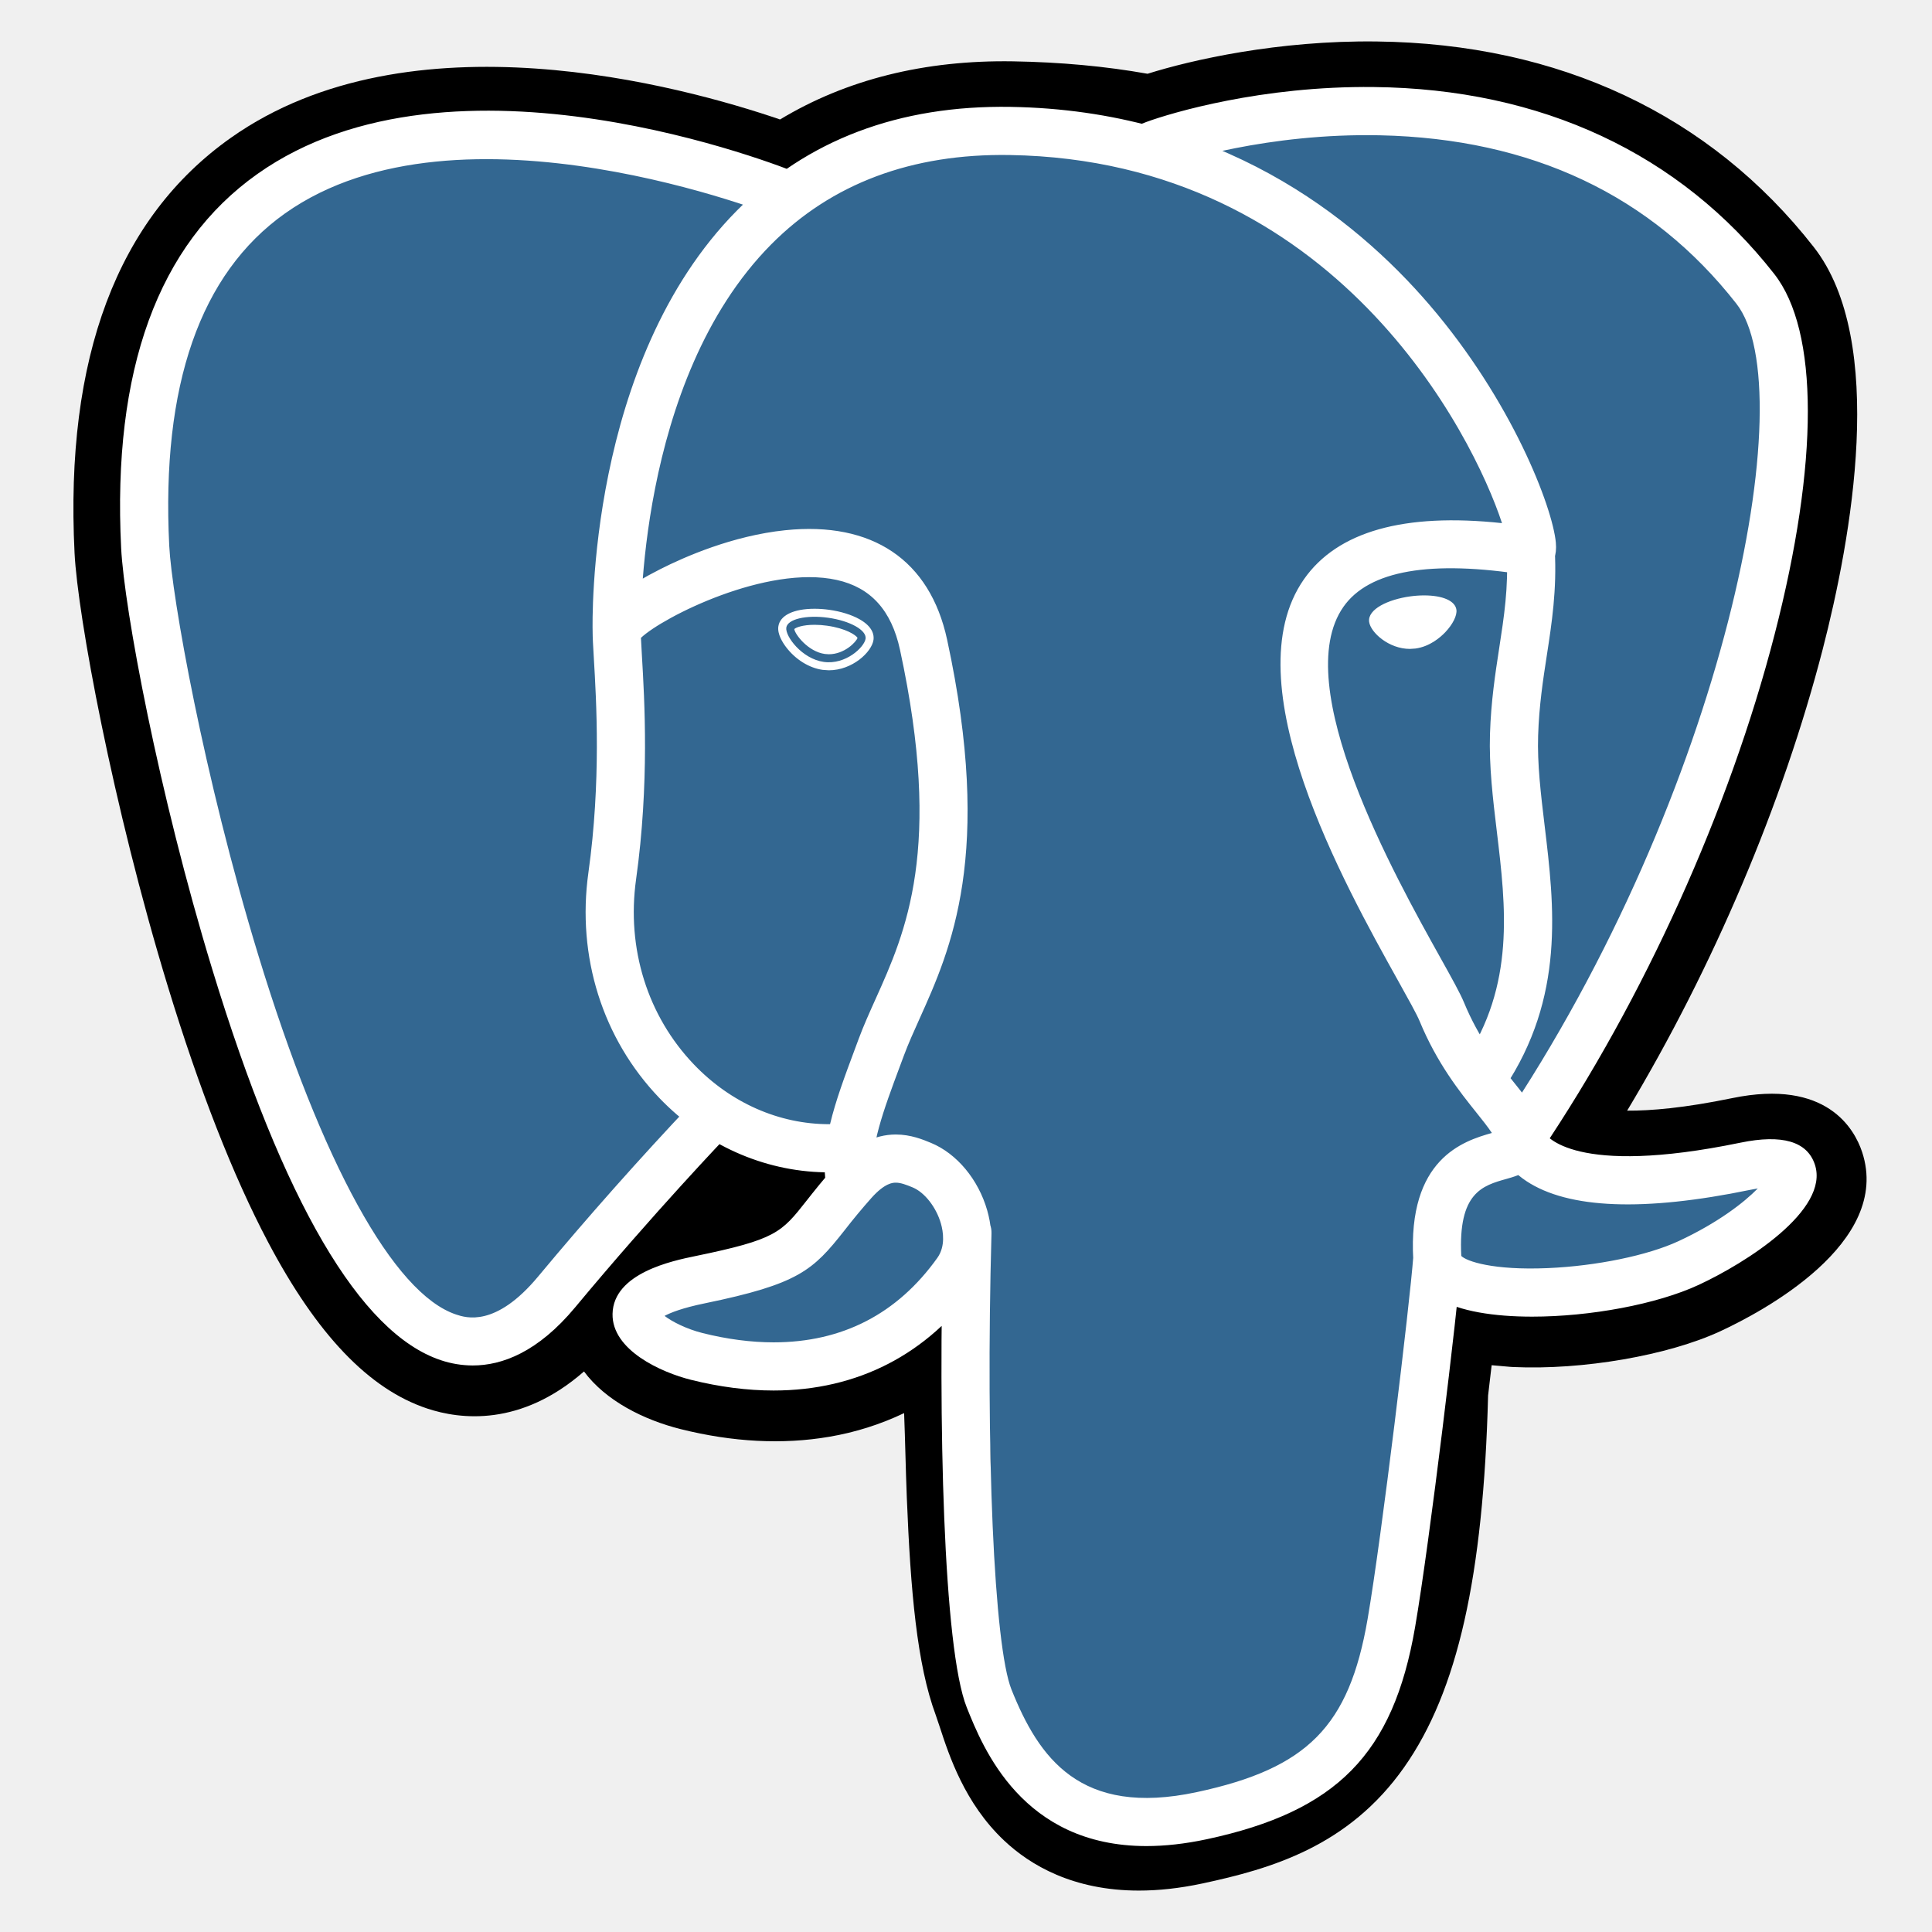
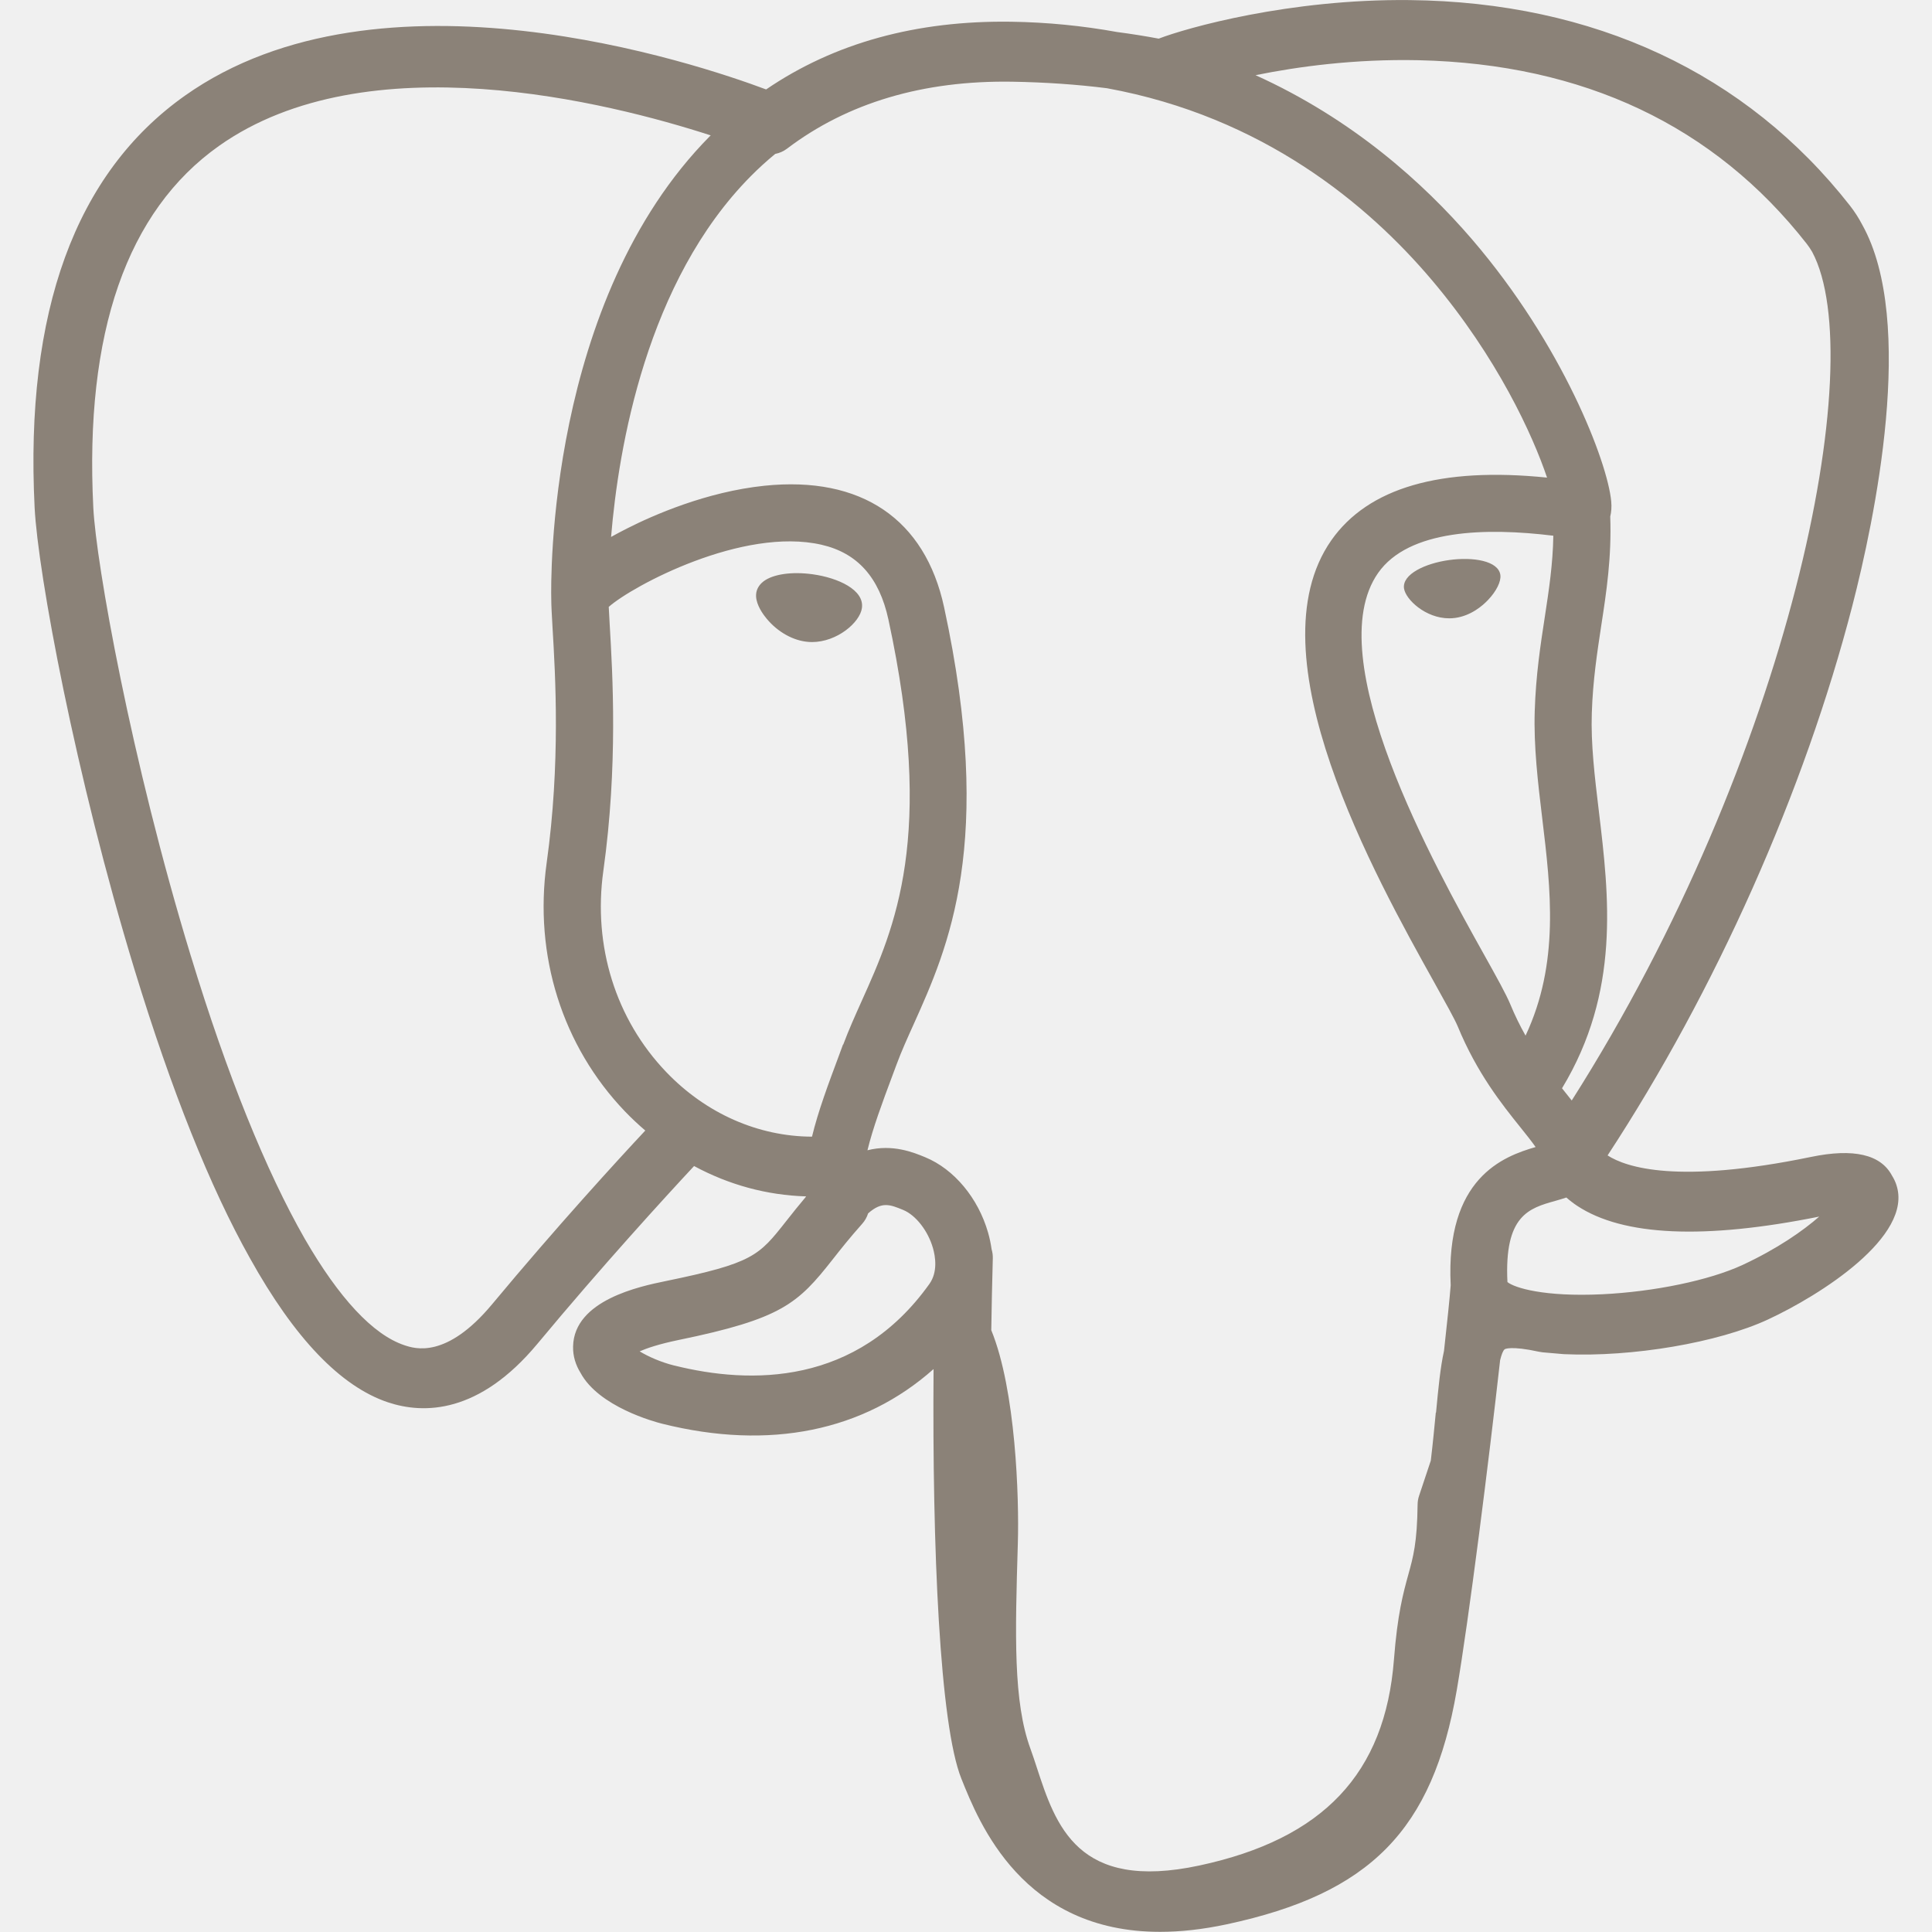
- <svg xmlns="http://www.w3.org/2000/svg" viewBox="0 0 128 128">
-   <path d="M93.809 92.112c.785-6.533.55-7.492 5.416-6.433l1.235.108c3.742.17 8.637-.602 11.513-1.938 6.191-2.873 9.861-7.668 3.758-6.409-13.924 2.873-14.881-1.842-14.881-1.842 14.703-21.815 20.849-49.508 15.543-56.287-14.47-18.489-39.517-9.746-39.936-9.52l-.134.025c-2.751-.571-5.83-.912-9.289-.968-6.301-.104-11.082 1.652-14.709 4.402 0 0-44.683-18.409-42.604 23.151.442 8.841 12.672 66.898 27.26 49.362 5.332-6.412 10.484-11.834 10.484-11.834 2.558 1.699 5.622 2.567 8.834 2.255l.249-.212c-.078.796-.044 1.575.099 2.497-3.757 4.199-2.653 4.936-10.166 6.482-7.602 1.566-3.136 4.355-.221 5.084 3.535.884 11.712 2.136 17.238-5.598l-.22.882c1.474 1.18 1.375 8.477 1.583 13.69.209 5.214.558 10.079 1.621 12.948 1.063 2.868 2.317 10.256 12.191 8.14 8.252-1.764 14.561-4.309 15.136-27.985" />
-   <path d="M75.458 125.256c-4.367 0-7.211-1.689-8.938-3.32-2.607-2.46-3.641-5.629-4.259-7.522l-.267-.79c-1.244-3.358-1.666-8.193-1.916-14.419-.038-.935-.064-1.898-.093-2.919-.021-.747-.047-1.684-.085-2.664a18.8 18.8 0 01-4.962 1.568c-3.079.526-6.389.356-9.84-.507-2.435-.609-4.965-1.871-6.407-3.82-4.203 3.681-8.212 3.182-10.396 2.453-3.853-1.285-7.301-4.896-10.542-11.037-2.309-4.375-4.542-10.075-6.638-16.943-3.65-11.96-5.969-24.557-6.175-28.693C4.292 23.698 7.777 14.44 15.296 9.129 27.157.751 45.128 5.678 51.68 7.915c4.402-2.653 9.581-3.944 15.433-3.851 3.143.051 6.136.327 8.916.823 2.9-.912 8.628-2.221 15.185-2.139 12.081.144 22.092 4.852 28.949 13.615 4.894 6.252 2.474 19.381.597 26.651-2.642 10.226-7.271 21.102-12.957 30.57 1.544.011 3.781-.174 6.961-.831 6.274-1.295 8.109 2.069 8.607 3.575 1.995 6.042-6.677 10.608-9.382 11.864-3.466 1.609-9.117 2.589-13.745 2.377l-.202-.013-1.216-.107-.12 1.014-.116.991c-.311 11.999-2.025 19.598-5.552 24.619-3.697 5.264-8.835 6.739-13.361 7.709-1.544.33-2.947.474-4.219.474zm-9.19-43.671c2.819 2.256 3.066 6.501 3.287 14.434.028.99.054 1.927.089 2.802.106 2.65.355 8.855 1.327 11.477.137.371.26.747.39 1.146 1.083 3.316 1.626 4.979 6.309 3.978 3.931-.843 5.952-1.599 7.534-3.851 2.299-3.274 3.585-9.86 3.821-19.575l4.783.116-4.75-.57.14-1.186c.455-3.91.783-6.734 3.396-8.602 2.097-1.498 4.486-1.353 6.389-1.01-2.091-1.58-2.669-3.433-2.823-4.193l-.399-1.965 1.121-1.663c6.457-9.58 11.781-21.354 14.609-32.304 2.906-11.251 2.02-17.226 1.134-18.356-11.729-14.987-32.068-8.799-34.192-8.097l-.359.194-1.8.335-.922-.191c-2.542-.528-5.366-.82-8.393-.869-4.756-.08-8.593 1.044-11.739 3.431l-2.183 1.655-2.533-1.043c-5.412-2.213-21.308-6.662-29.696-.721-4.656 3.298-6.777 9.76-6.305 19.207.156 3.119 2.275 14.926 5.771 26.377 4.831 15.825 9.221 21.082 11.054 21.693.32.108 1.15-.537 1.976-1.529a270.708 270.708 0 0110.694-12.07l2.77-2.915 3.349 2.225c1.35.897 2.839 1.406 4.368 1.502l7.987-6.812-1.157 11.808c-.026.265-.039.626.065 1.296l.348 2.238-1.51 1.688-.174.196 4.388 2.025 1.836-2.301z" />
-   <path fill="#336791" d="M115.731 77.44c-13.925 2.873-14.882-1.842-14.882-1.842 14.703-21.816 20.849-49.51 15.545-56.287C101.924.823 76.875 9.566 76.457 9.793l-.135.024c-2.751-.571-5.83-.911-9.291-.967-6.301-.103-11.08 1.652-14.707 4.402 0 0-44.684-18.408-42.606 23.151.442 8.842 12.672 66.899 27.26 49.363 5.332-6.412 10.483-11.834 10.483-11.834 2.559 1.699 5.622 2.567 8.833 2.255l.25-.212c-.078.796-.042 1.575.1 2.497-3.758 4.199-2.654 4.936-10.167 6.482-7.602 1.566-3.136 4.355-.22 5.084 3.534.884 11.712 2.136 17.237-5.598l-.221.882c1.473 1.18 2.507 7.672 2.334 13.557-.174 5.885-.29 9.926.871 13.082 1.16 3.156 2.316 10.256 12.192 8.14 8.252-1.768 12.528-6.351 13.124-13.995.422-5.435 1.377-4.631 1.438-9.49l.767-2.3c.884-7.367.14-9.743 5.225-8.638l1.235.108c3.742.17 8.639-.602 11.514-1.938 6.19-2.871 9.861-7.667 3.758-6.408z" />
-   <path fill="#fff" d="M75.957 122.307c-8.232 0-10.84-6.519-11.907-9.185-1.562-3.907-1.899-19.069-1.551-31.503a1.59 1.59 0 011.64-1.55 1.594 1.594 0 011.55 1.639c-.401 14.341.168 27.337 1.324 30.229 1.804 4.509 4.54 8.453 12.275 6.796 7.343-1.575 10.093-4.359 11.318-11.46.94-5.449 2.799-20.951 3.028-24.01a1.593 1.593 0 011.71-1.472 1.597 1.597 0 011.472 1.71c-.239 3.185-2.089 18.657-3.065 24.315-1.446 8.387-5.185 12.191-13.794 14.037-1.463.313-2.792.453-4 .454zM31.321 90.466a6.71 6.71 0 01-2.116-.35c-5.347-1.784-10.44-10.492-15.138-25.885-3.576-11.717-5.842-23.947-6.041-27.922-.589-11.784 2.445-20.121 9.02-24.778 13.007-9.216 34.888-.44 35.813-.062a1.596 1.596 0 01-1.207 2.955c-.211-.086-21.193-8.492-32.768-.285-5.622 3.986-8.203 11.392-7.672 22.011.167 3.349 2.284 15.285 5.906 27.149 4.194 13.742 8.967 22.413 13.096 23.79.648.216 2.62.873 5.439-2.517A245.272 245.272 0 0145.88 73.046a1.596 1.596 0 012.304 2.208c-.048.05-4.847 5.067-10.077 11.359-2.477 2.979-4.851 3.853-6.786 3.853zm69.429-13.445a1.596 1.596 0 01-1.322-2.487c14.863-22.055 20.08-48.704 15.612-54.414-5.624-7.186-13.565-10.939-23.604-11.156-7.433-.16-13.341 1.738-14.307 2.069l-.243.099c-.971.305-1.716-.227-1.997-.849a1.6 1.6 0 01.631-2.025c.046-.027.192-.089.429-.176l-.021.006.021-.007c1.641-.601 7.639-2.4 15.068-2.315 11.108.118 20.284 4.401 26.534 12.388 2.957 3.779 2.964 12.485.019 23.887-3.002 11.625-8.651 24.118-15.497 34.277-.306.457-.81.703-1.323.703zm.76 10.21c-2.538 0-4.813-.358-6.175-1.174-1.4-.839-1.667-1.979-1.702-2.584-.382-6.71 3.32-7.878 5.208-8.411-.263-.398-.637-.866-1.024-1.349-1.101-1.376-2.609-3.26-3.771-6.078-.182-.44-.752-1.463-1.412-2.648-3.579-6.418-11.026-19.773-6.242-26.612 2.214-3.165 6.623-4.411 13.119-3.716C97.6 28.837 88.5 10.625 66.907 10.271c-6.494-.108-11.82 1.889-15.822 5.93-8.96 9.049-8.636 25.422-8.631 25.586a1.595 1.595 0 11-3.19.084c-.02-.727-.354-17.909 9.554-27.916C53.455 9.272 59.559 6.96 66.96 7.081c13.814.227 22.706 7.25 27.732 13.101 5.479 6.377 8.165 13.411 8.386 15.759.165 1.746-1.088 2.095-1.341 2.147l-.576.013c-6.375-1.021-10.465-.312-12.156 2.104-3.639 5.201 3.406 17.834 6.414 23.229.768 1.376 1.322 2.371 1.576 2.985.988 2.396 2.277 4.006 3.312 5.3.911 1.138 1.7 2.125 1.982 3.283.131.23 1.99 2.98 13.021.703 2.765-.57 4.423-.083 4.93 1.45.997 3.015-4.597 6.532-7.694 7.97-2.775 1.29-7.204 2.106-11.036 2.106zm-4.696-4.021c.35.353 2.101.962 5.727.806 3.224-.138 6.624-.839 8.664-1.786 2.609-1.212 4.351-2.567 5.253-3.492l-.5.092c-7.053 1.456-12.042 1.262-14.828-.577a6.162 6.162 0 01-.54-.401c-.302.119-.581.197-.78.253-1.58.443-3.214.902-2.996 5.105zm-45.562 8.915c-1.752 0-3.596-.239-5.479-.71-1.951-.488-5.24-1.957-5.19-4.37.057-2.707 3.994-3.519 5.476-3.824 5.354-1.103 5.703-1.545 7.376-3.67.488-.619 1.095-1.39 1.923-2.314 1.229-1.376 2.572-2.073 3.992-2.073.989 0 1.8.335 2.336.558 1.708.708 3.133 2.42 3.719 4.467.529 1.847.276 3.625-.71 5.006-3.237 4.533-7.886 6.93-13.443 6.93zm-7.222-4.943c.481.372 1.445.869 2.518 1.137 1.631.408 3.213.615 4.705.615 4.546 0 8.196-1.882 10.847-5.594.553-.774.387-1.757.239-2.274-.31-1.083-1.08-2.068-1.873-2.397-.43-.178-.787-.314-1.115-.314-.176 0-.712 0-1.614 1.009a41.146 41.146 0 00-1.794 2.162c-2.084 2.646-3.039 3.544-9.239 4.821-1.513.31-2.289.626-2.674.835zm12.269-7.36a1.596 1.596 0 01-1.575-1.354 8.218 8.218 0 01-.08-.799c-4.064-.076-7.985-1.82-10.962-4.926-3.764-3.927-5.477-9.368-4.699-14.927.845-6.037.529-11.366.359-14.229-.047-.796-.081-1.371-.079-1.769.003-.505.013-1.844 4.489-4.113 1.592-.807 4.784-2.215 8.271-2.576 5.777-.597 9.585 1.976 10.725 7.246 3.077 14.228.244 20.521-1.825 25.117-.385.856-.749 1.664-1.04 2.447l-.257.69c-1.093 2.931-2.038 5.463-1.748 7.354a1.595 1.595 0 01-1.335 1.819l-.244.02zM42.464 42.26l.062 1.139c.176 2.974.504 8.508-.384 14.86-.641 4.585.759 9.06 3.843 12.276 2.437 2.542 5.644 3.945 8.94 3.945h.068c.369-1.555.982-3.197 1.642-4.966l.255-.686c.329-.884.714-1.74 1.122-2.646 1.991-4.424 4.47-9.931 1.615-23.132-.565-2.615-1.936-4.128-4.189-4.627-4.628-1.022-11.525 2.459-12.974 3.837zm9.63-.677c-.08.564 1.033 2.07 2.485 2.271 1.449.203 2.689-.975 2.768-1.539.079-.564-1.033-1.186-2.485-1.388-1.451-.202-2.691.092-2.768.656zm2.818 2.826l-.407-.028c-.9-.125-1.81-.692-2.433-1.518-.219-.29-.576-.852-.505-1.354.101-.736.999-1.177 2.4-1.177.313 0 .639.023.967.069.766.106 1.477.327 2.002.62.91.508.977 1.075.936 1.368-.112.813-1.405 2.02-2.96 2.02zm-2.289-2.732c.045.348.907 1.496 2.029 1.651l.261.018c1.036 0 1.81-.815 1.901-1.082-.096-.182-.762-.634-2.025-.81a5.823 5.823 0 00-.821-.059c-.812 0-1.243.183-1.345.282zm43.605-1.245c.079.564-1.033 2.07-2.484 2.272-1.45.202-2.691-.975-2.771-1.539-.076-.564 1.036-1.187 2.486-1.388 1.45-.203 2.689.092 2.769.655zm-2.819 2.56c-1.396 0-2.601-1.086-2.7-1.791-.115-.846 1.278-1.489 2.712-1.688.316-.044.629-.066.93-.066 1.238 0 2.058.363 2.14.949.053.379-.238.964-.739 1.492-.331.347-1.026.948-1.973 1.079l-.37.025zm.943-3.013c-.276 0-.564.021-.856.061-1.441.201-2.301.779-2.259 1.089.048.341.968 1.332 2.173 1.332l.297-.021c.787-.109 1.378-.623 1.66-.919.443-.465.619-.903.598-1.052-.028-.198-.56-.49-1.613-.49zm3.965 32.843a1.594 1.594 0 01-1.324-2.483c3.398-5.075 2.776-10.25 2.175-15.255-.257-2.132-.521-4.337-.453-6.453.07-2.177.347-3.973.614-5.71.317-2.058.617-4.002.493-6.31a1.595 1.595 0 113.186-.172c.142 2.638-.197 4.838-.525 6.967-.253 1.643-.515 3.342-.578 5.327-.061 1.874.178 3.864.431 5.97.64 5.322 1.365 11.354-2.691 17.411a1.596 1.596 0 01-1.328.708z" />
+ <svg xmlns="http://www.w3.org/2000/svg" fill="#8b8278" role="img" viewBox="0 0 24 24">
+   <path d="M23.559 14.723a.527.527 0 0 0-.056-.119c-.139-.263-.477-.342-1.007-.232-1.653.341-2.293.131-2.526-.019 1.342-2.048 2.445-4.522 3.041-6.83.271-1.051.798-3.524.122-4.732a1.564 1.564 0 0 0-.151-.235C21.693.909 19.801.025 17.51.001c-1.495-.016-2.771.346-3.116.479a9.449 9.449 0 0 0-.516-.082 8.044 8.044 0 0 0-1.311-.128c-1.182-.018-2.204.264-3.05.841-.857-.321-4.789-1.645-7.222.079C.936 2.153.309 3.873.43 6.304c.041.818.507 3.334 1.242 5.744.46 1.506.939 2.702 1.433 3.582.553.994 1.126 1.593 1.714 1.79.447.149 1.133.144 1.858-.728.801-.964 1.59-1.826 1.945-2.207.435.235.906.362 1.39.377a.057.057 0 0 0 0.0.004 11.031 11.031 0 0 0-.247.305c-.339.43-.409.52-1.5.744-.31.064-1.134.234-1.146.811-.003.122.033.231.092.327.227.423.922.61 1.015.633 1.335.334 2.504.092 3.371-.679-.017 2.231.077 4.417.345 5.087.221.553.762 1.905 2.469 1.904.251 0 .526-.029.83-.094 1.782-.382 2.556-1.17 2.855-2.906.15-.871.402-2.875.539-4.101.017-.07.036-.121.057-.136.001-.001.07-.047.427.031a.367.367 0 0 0 .044.007l.254.022.015.001c.847.038 1.911-.143 2.531-.431.644-.299 1.806-1.032 1.595-1.67zM2.371 11.877c-.744-2.436-1.178-4.885-1.212-5.572-.109-2.171.417-3.683 1.562-4.493 1.837-1.299 4.84-.541 6.108-.13-.003.003-.007.006-.01.009-2.024 2.044-1.976 5.536-1.971 5.75-0.0.082.007.199.016.359.035.587.1 1.68-.073 2.918-.161 1.15.194 2.276.973 3.089.081.084.165.163.252.237-.347.371-1.1 1.193-1.903 2.158-.568.682-.96.552-1.089.509-.392-.131-.813-.587-1.238-1.322-.48-.839-.964-2.032-1.415-3.513zm6.007 5.087c-.171-.043-.327-.113-.432-.177.089-.039.237-.09.483-.141 1.283-.264 1.482-.451 1.914-1.0.099-.126.212-.269.367-.443a.355.355 0 0 0 .074-.13c.171-.151.272-.11.437-.042.156.065.308.26.369.475.029.102.062.294-.045.444-.904 1.266-2.222 1.249-3.168 1.013zm2.094-3.988-.052.141c-.133.357-.257.688-.333 1.003-.667-.002-1.317-.287-1.81-.802-.628-.655-.913-1.566-.782-2.5.183-1.308.115-2.447.079-3.059-.005-.086-.009-.161-.012-.22.296-.262 1.666-.996 2.643-.772.446.102.718.406.831.928.585 2.704.077 3.831-.33 4.736-.084.187-.163.363-.231.545zm7.364 4.572c-.017.177-.036.376-.062.596l-.146.438a.355.355 0 0 0-.018.108c-.006.475-.054.649-.115.869-.063.229-.135.489-.179 1.058-.11 1.414-.878 2.227-2.417 2.557-1.516.325-1.784-.497-2.021-1.222a6.582 6.582 0 0 0-.077-.227c-.215-.586-.191-1.412-.157-2.555.017-.561-.025-1.901-.33-2.646.004-.293.011-.591.019-.892a.353.353 0 0 0-.015-.113 1.493 1.493 0 0 0-.044-.208c-.123-.428-.421-.787-.78-.935-.142-.059-.404-.167-.718-.087.067-.276.183-.588.309-.925l.053-.142c.059-.16.134-.326.213-.501.426-.948 1.011-2.245.377-5.177-.237-1.098-1.03-1.634-2.232-1.51-.721.075-1.38.365-1.709.532a5.672 5.672 0 0 0-.196.104c.092-1.106.439-3.174 1.736-4.482a4.031 4.031 0 0 1 .303-.276.353.353 0 0 0 .145-.064c.752-.571 1.694-.851 2.802-.833.409.007.802.034 1.174.081 1.939.354 3.244 1.447 4.036 2.383.814.962 1.255 1.931 1.431 2.454-1.323-.135-2.223.127-2.68.779-.993 1.419.543 4.173 1.281 5.496.135.243.252.452.289.541.24.583.551.971.779 1.255.07.087.137.171.189.245-.401.116-1.121.383-1.055 1.717-.012.156-.042.447-.083.815-.046.208-.07.46-.099.766zm.89-1.621c-.041-.832.269-.918.597-1.01a2.857 2.857 0 0 0 .135-.041 1.202 1.202 0 0 0 .134.103c.57.377 1.582.421 3.007.134-.202.177-.519.399-.953.601-.41.19-1.096.333-1.747.364-.72.034-1.086-.081-1.172-.151zm.57-9.271c-.006.351-.054.669-.105 1.002-.055.358-.112.727-.126 1.176-.014.437.04.891.093 1.33.107.887.216 1.8-.207 2.701a3.527 3.527 0 0 1-.188-.386c-.053-.128-.167-.333-.325-.616-.616-1.104-2.057-3.69-1.319-4.745.38-.543 1.341-.566 2.178-.463zm.228 7.014a12.376 12.376 0 0 0-.085-.107l-.035-.044c.726-1.2.584-2.386.458-3.438-.052-.432-.101-.84-.088-1.223.013-.406.067-.754.118-1.091.064-.415.129-.844.111-1.351.013-.053.019-.116.012-.19-.046-.485-.6-1.938-1.729-3.253-.608-.707-1.49-1.497-2.689-2.039.525-.107 1.233-.203 2.024-.186 2.051.046 3.675.814 4.824 2.282a.908.908 0 0 1 .067.1c.723 1.356-.276 6.275-2.987 10.54zm-8.817-6.116c-.025.179-.309.422-.621.422a.582.582 0 0 1-.081-.006c-.187-.026-.377-.144-.506-.316-.046-.06-.12-.178-.105-.284.005-.04.026-.099.092-.149.118-.089.352-.123.61-.087.316.044.643.194.611.419zm7.931-.411c.011.079-.049.201-.153.31-.068.072-.212.196-.408.223a.546.546 0 0 1-.075.005c-.293 0-.541-.234-.561-.372-.024-.176.264-.311.561-.352.297-.041.611.009.636.185z" />
</svg>
